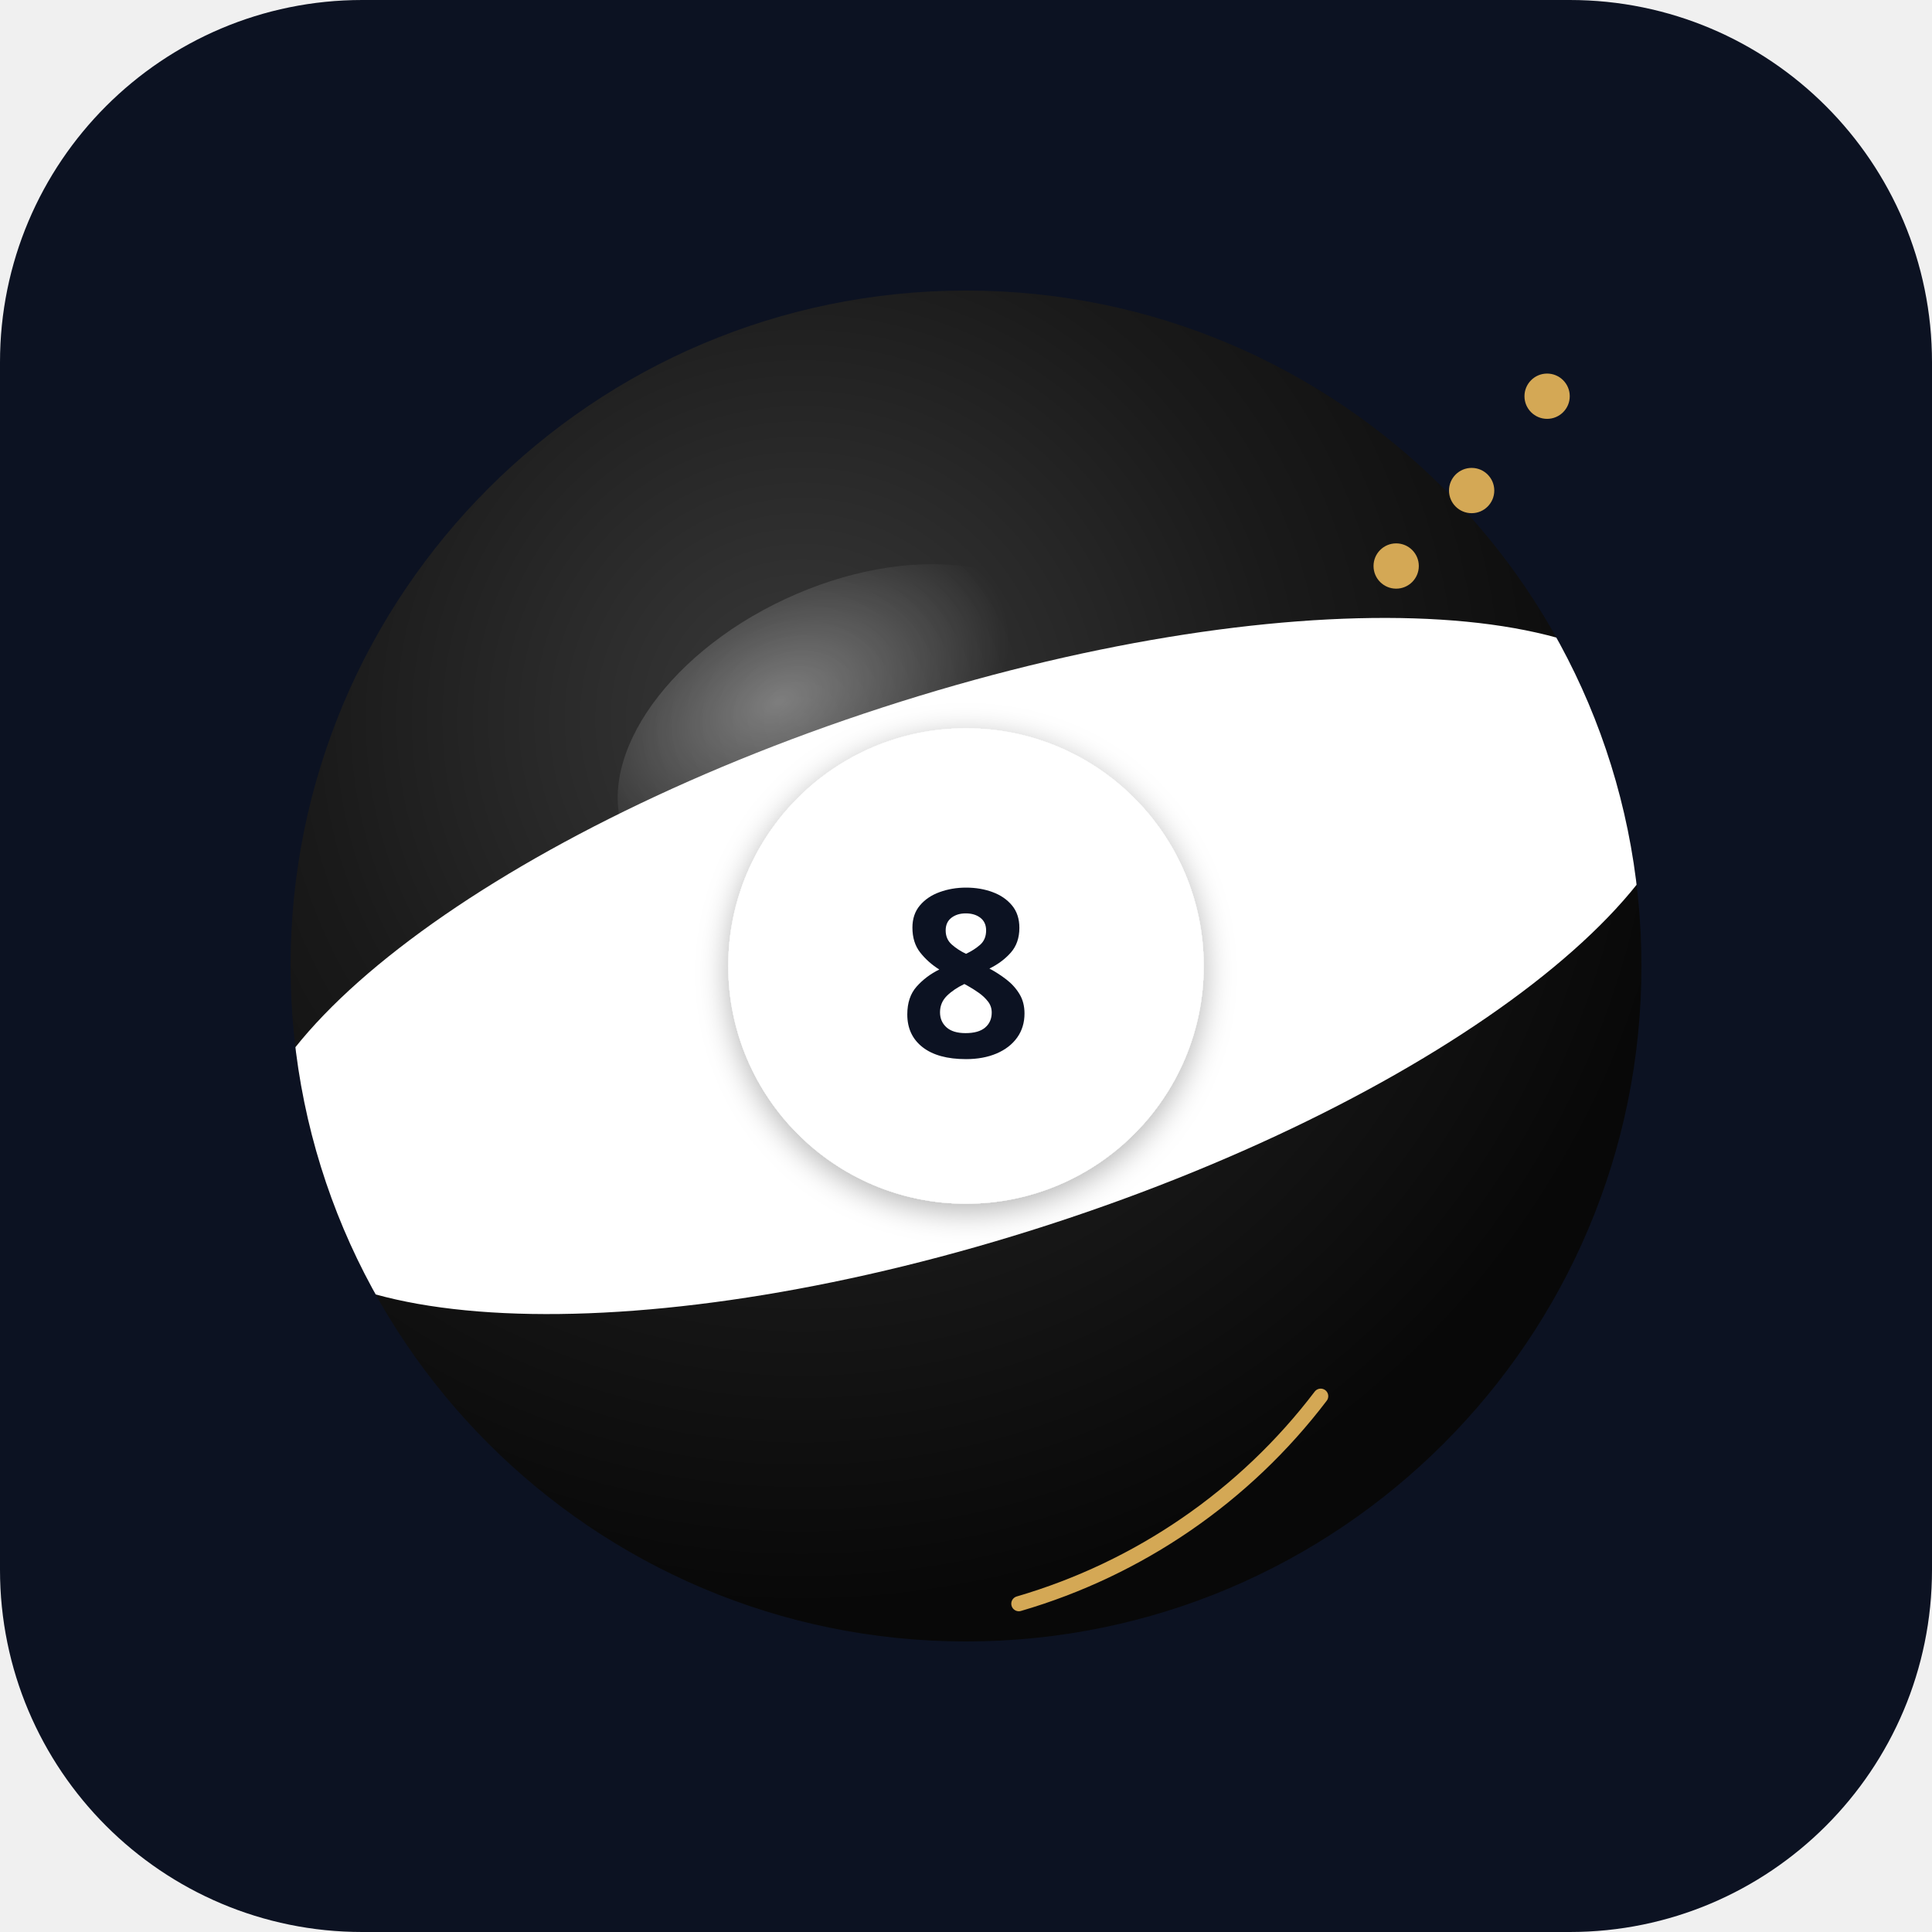
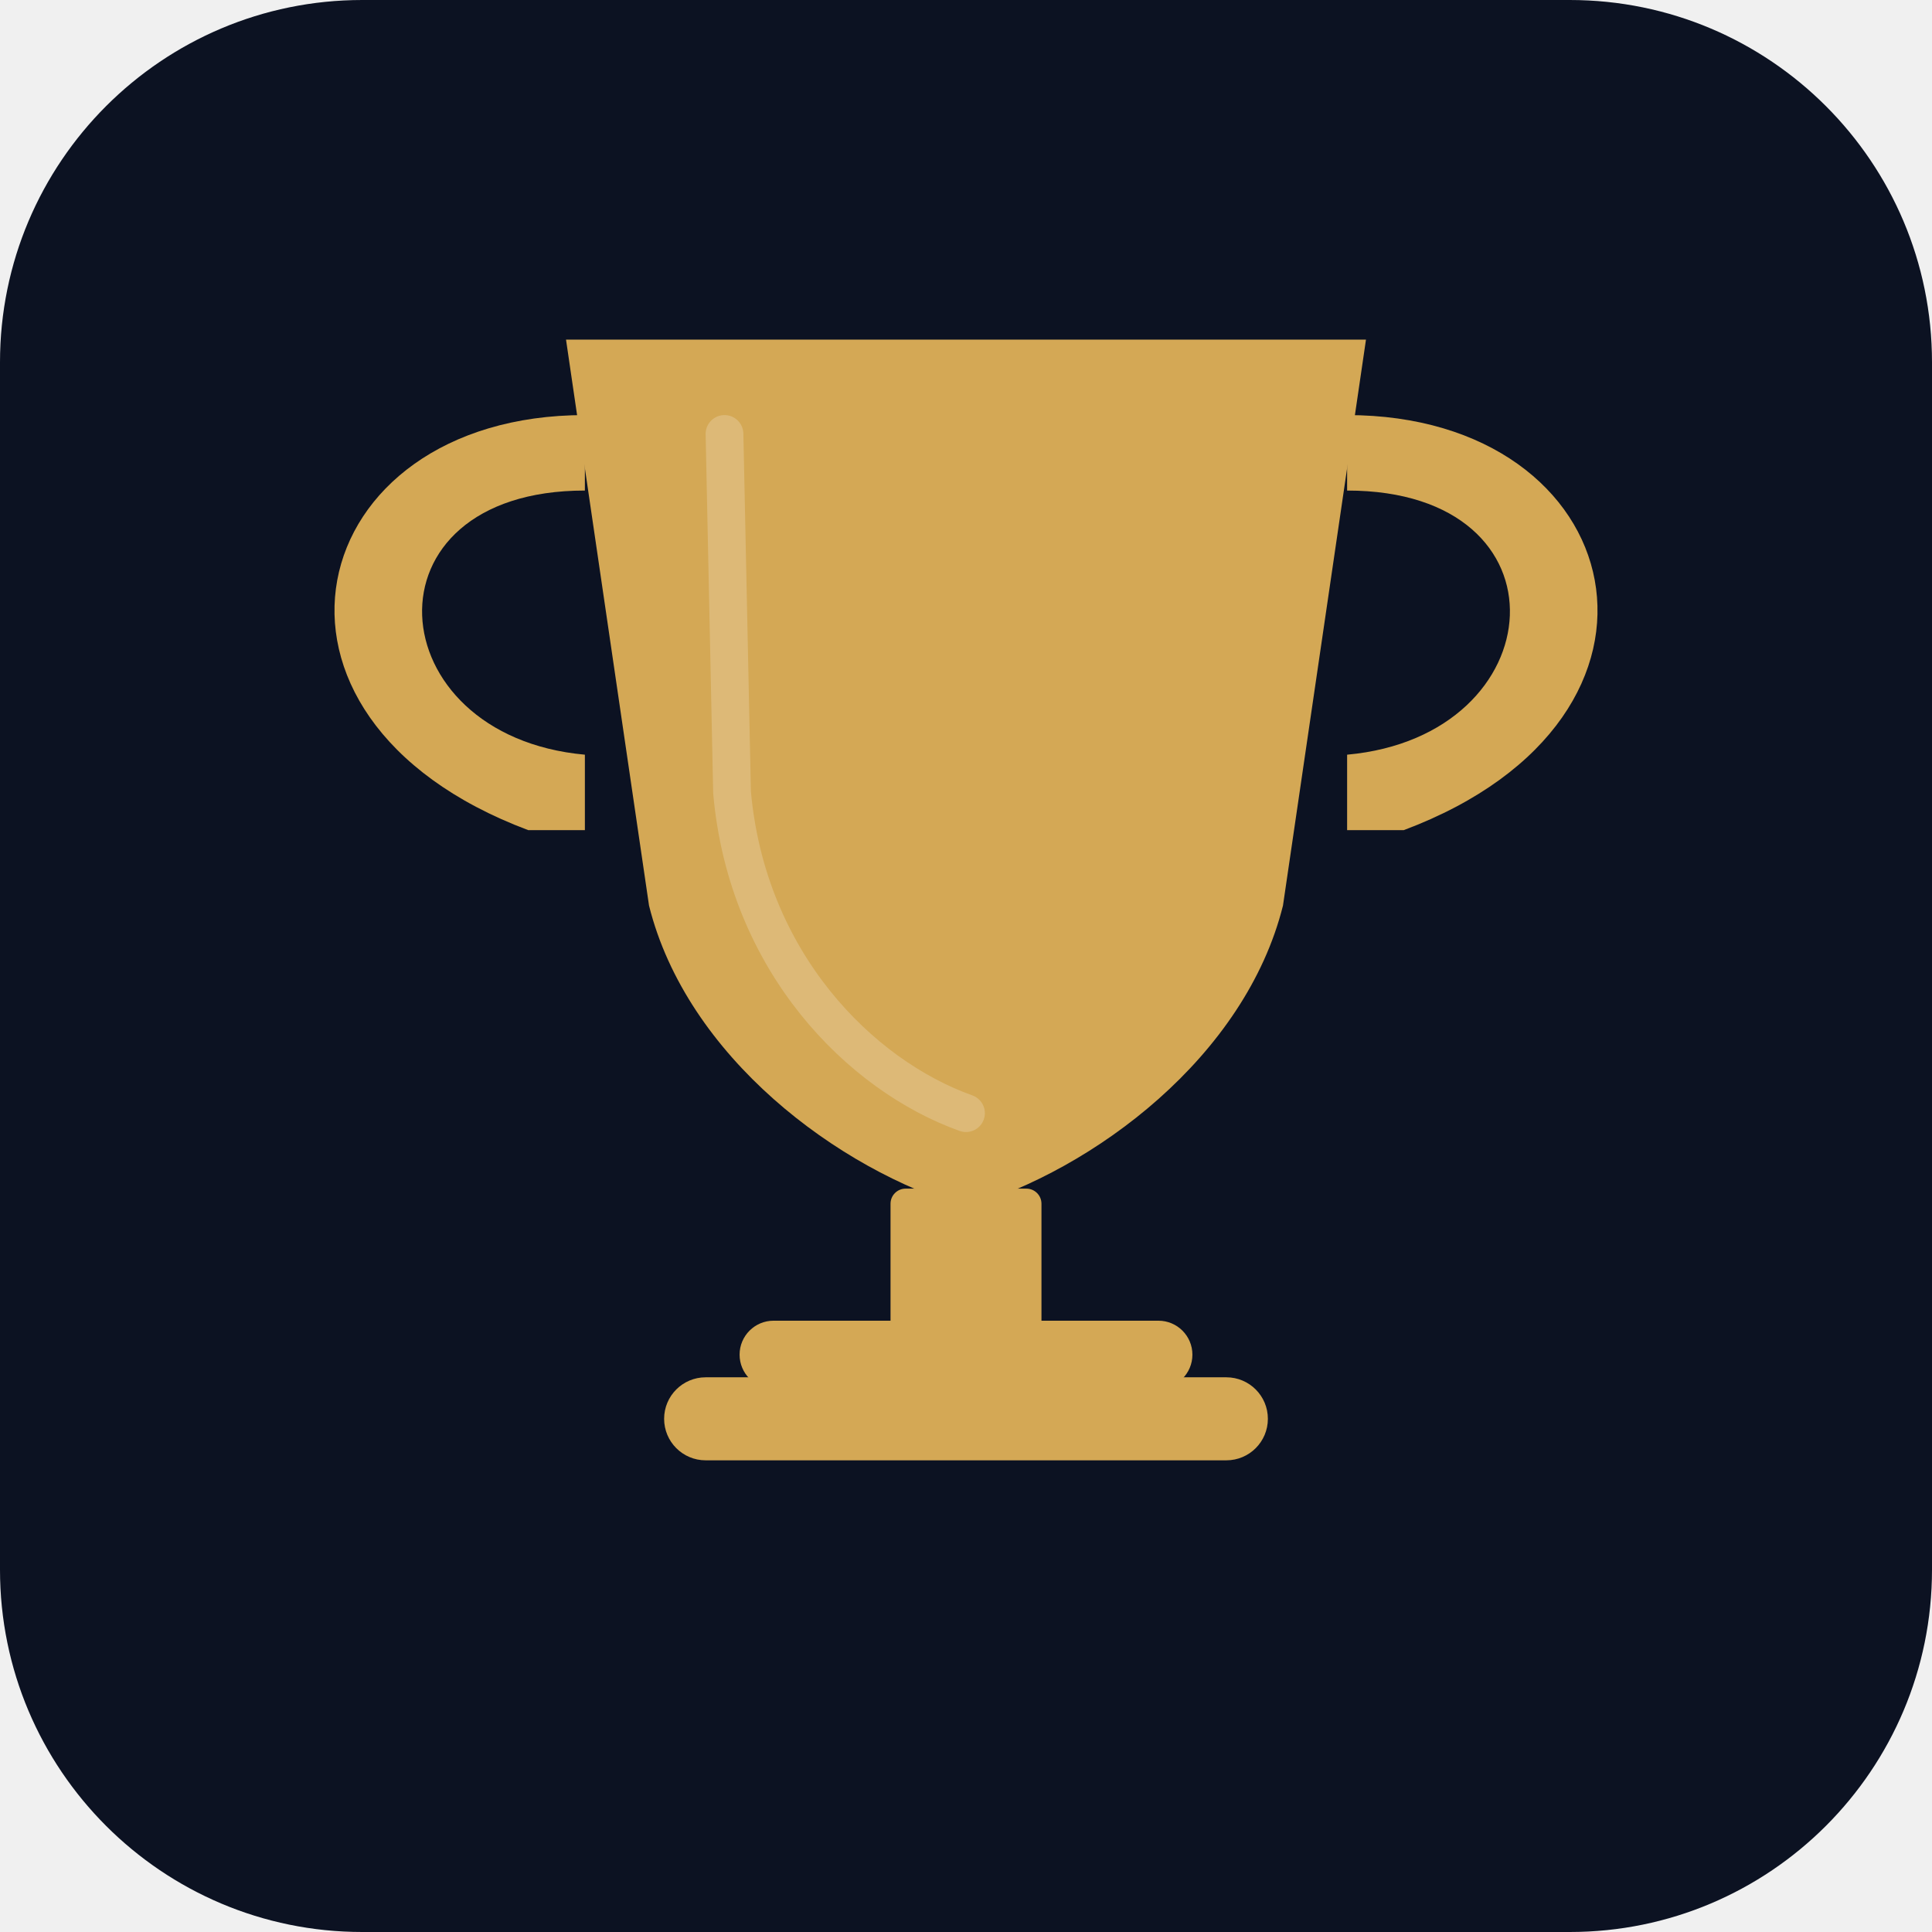
<svg xmlns="http://www.w3.org/2000/svg" width="512" height="512" viewBox="0 0 512 512">
-   <defs>
-     <radialGradient id="ballGrad" cx="38%" cy="32%" r="65%">
-       <stop offset="0%" stop-color="#3a3a3a" />
-       <stop offset="55%" stop-color="#1a1a1a" />
-       <stop offset="100%" stop-color="#080808" />
-     </radialGradient>
-     <radialGradient id="gloss" cx="40%" cy="30%" r="50%">
-       <stop offset="0%" stop-color="white" stop-opacity="0.35" />
-       <stop offset="100%" stop-color="white" stop-opacity="0" />
-     </radialGradient>
-     <clipPath id="ballClip">
-       <circle cx="256" cy="256" r="179" />
-     </clipPath>
-     <filter id="innerShadow" x="-10%" y="-10%" width="120%" height="120%">
-       <feDropShadow dx="0" dy="2" stdDeviation="4" flood-color="#000" flood-opacity="0.3" />
-     </filter>
-   </defs>
  <rect width="512" height="512" rx="96" fill="#0C1222" />
-   <circle cx="256" cy="256" r="179" fill="url(#ballGrad)" />
-   <g clip-path="url(#ballClip)">
-     <ellipse cx="256" cy="256" rx="200" ry="72" fill="white" transform="rotate(-18, 256, 256)" />
-   </g>
-   <ellipse cx="225" cy="195" rx="65" ry="40" fill="url(#gloss)" transform="rotate(-25, 225, 195)" />
-   <circle cx="256" cy="256" r="63" fill="white" filter="url(#innerShadow)" />
-   <text x="256" y="256" text-anchor="middle" dominant-baseline="central" font-family="'Space Grotesk',sans-serif" font-weight="700" font-size="62" fill="#0C1222">8</text>
-   <path d="M 350 370 A 155 155 0 0 1 270 425" fill="none" stroke="#D4A855" stroke-width="4" stroke-linecap="round" />
-   <circle cx="370" cy="150" r="6" fill="#D4A855" />
-   <circle cx="390" cy="130" r="6" fill="#D4A855" />
-   <circle cx="410" cy="105" r="6" fill="#D4A855" />
+   <path d="M155 110 C80 110 60 190 140 220 L155 220 L155 200 C100 195 95 130 155 130 Z" fill="#D4A855" />
+   <path d="M357 110 C432 110 452 190 372 220 L357 220 L357 200 C412 195 417 130 357 130 Z" fill="#D4A855" />
+   <path d="M150 90 L362 90 L340 240 C330 280 290 310 256 320 C222 310 182 280 172 240 Z" fill="#D4A855" />
+   <path d="M192 115 L194 210 C198 255 228 285 256 295" fill="none" stroke="white" stroke-width="10" stroke-linecap="round" stroke-opacity="0.2" />
+   <rect x="236" y="315" width="40" height="40" rx="4" fill="#D4A855" />
+   <rect x="196" y="350" width="120" height="18" rx="9" fill="#D4A855" />
+   <rect x="176" y="365" width="160" height="22" rx="11" fill="#D4A855" />
</svg>
